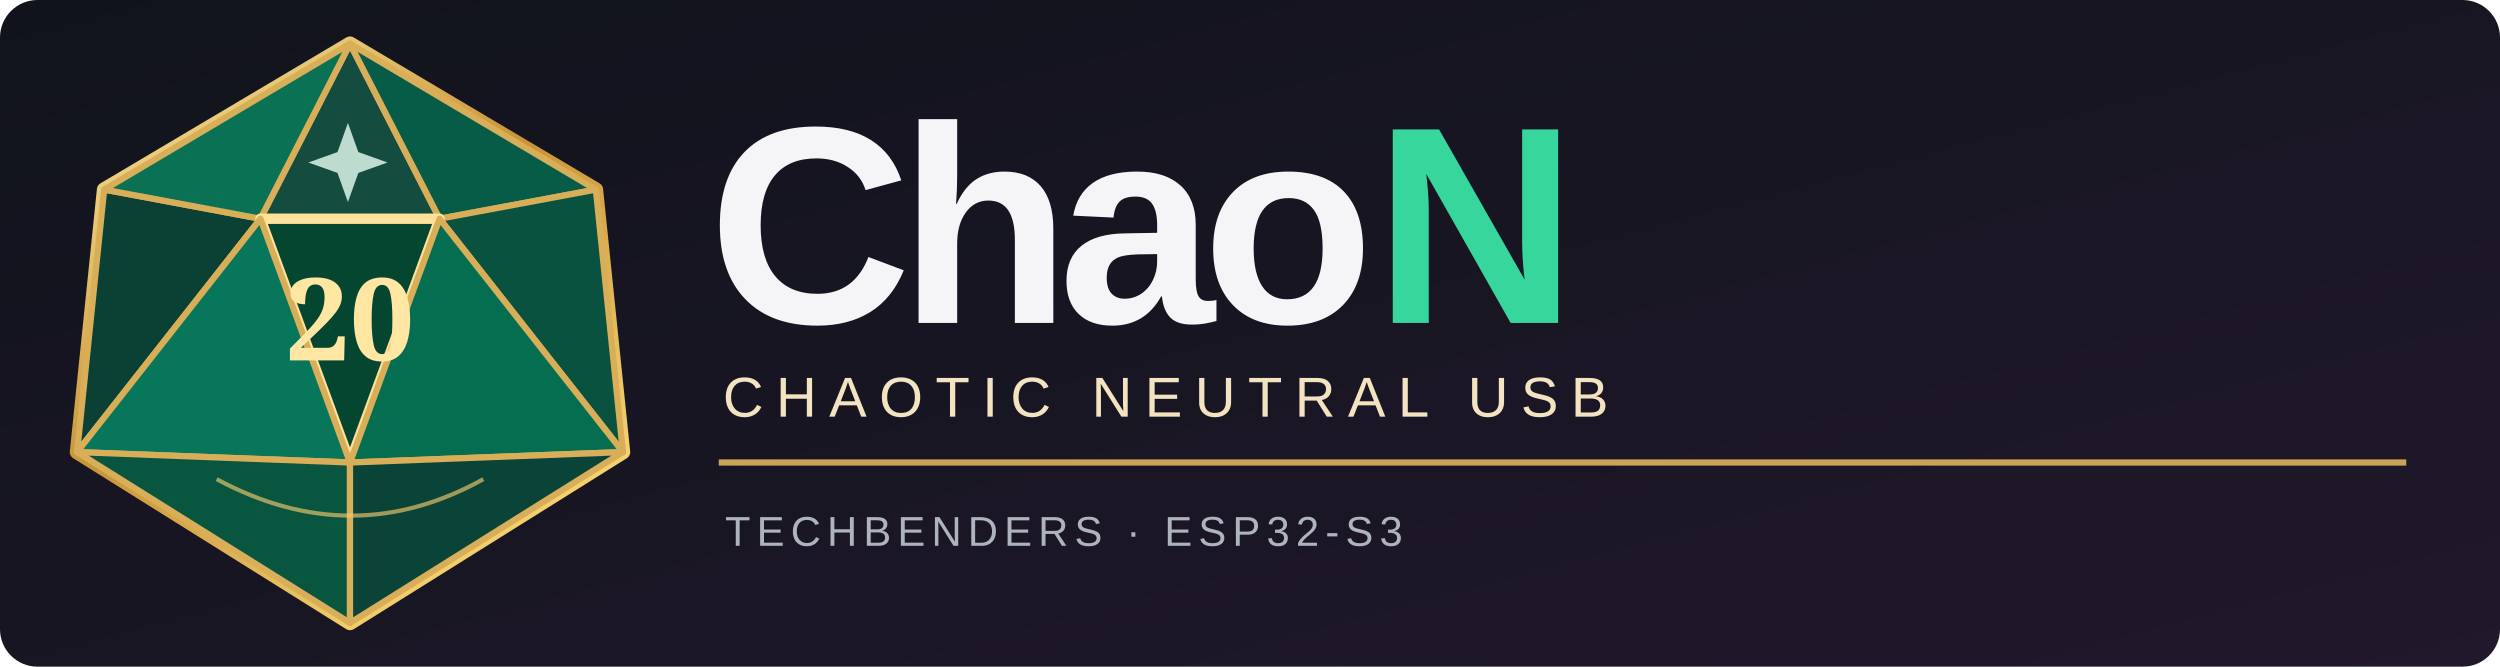
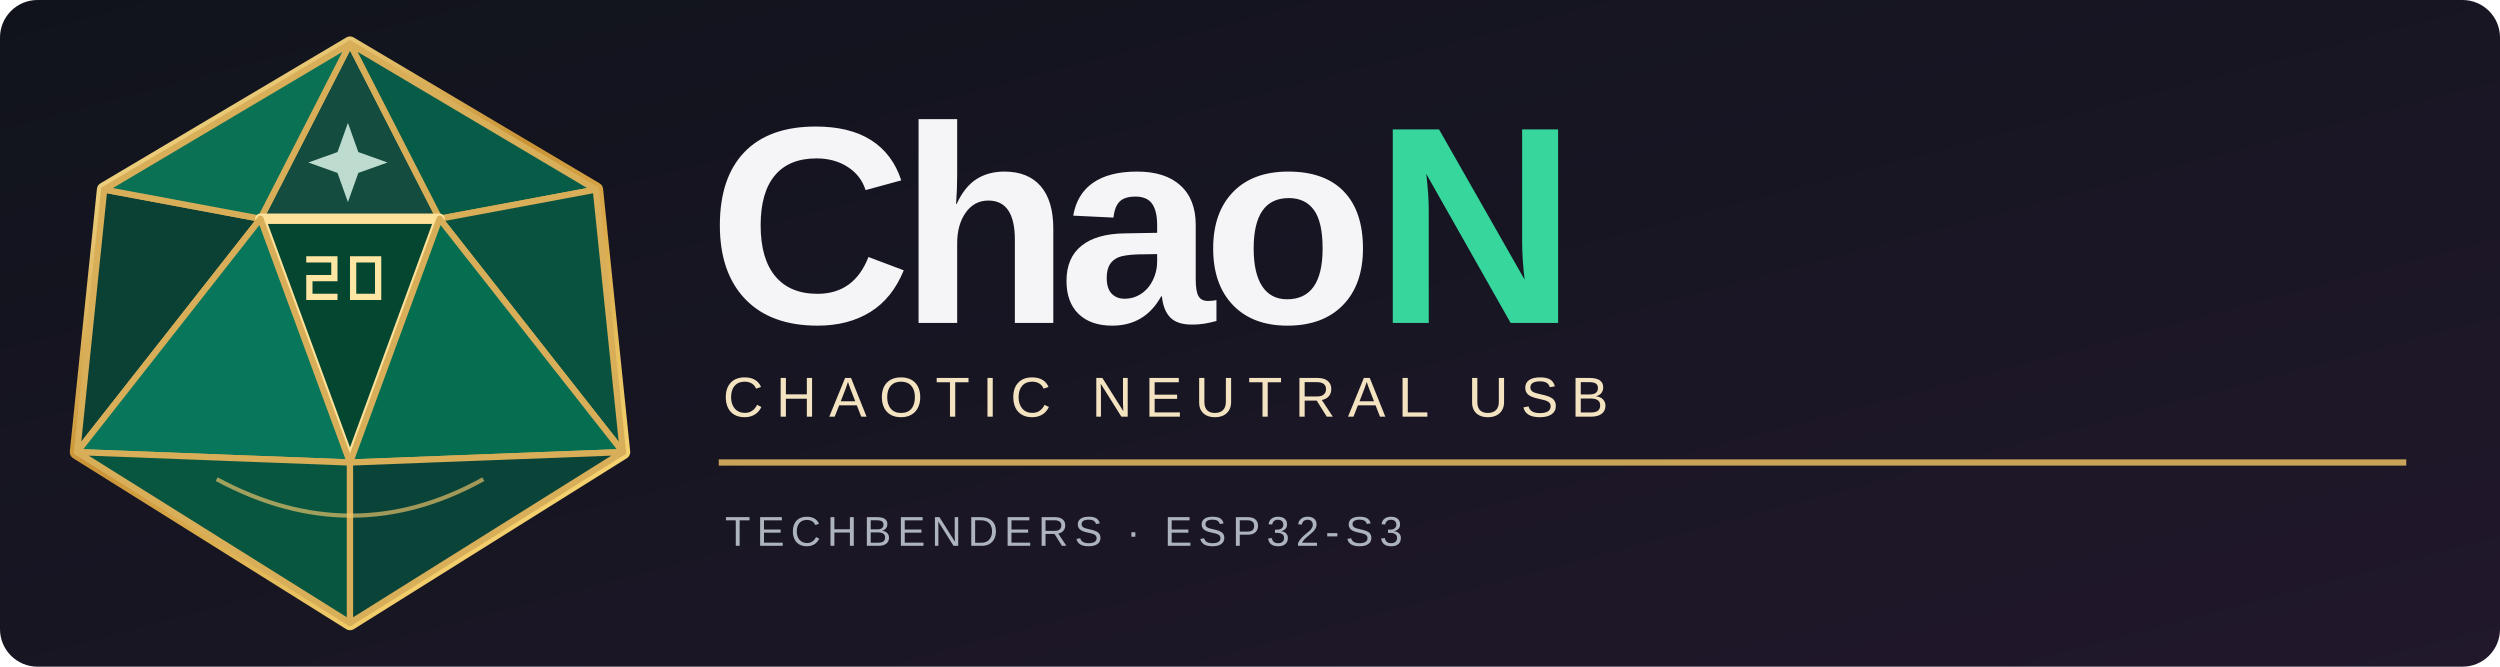
<svg xmlns="http://www.w3.org/2000/svg" width="1200" height="320" viewBox="0 0 1200 320" role="img" aria-labelledby="title desc">
  <defs>
    <linearGradient id="bg" x2="1" y2="1">
      <stop stop-color="#10131c" />
      <stop offset="1" stop-color="#21182b" />
    </linearGradient>
    <linearGradient id="emerald" x2=".75" y2="1">
      <stop stop-color="#0a342c" />
      <stop offset=".48" stop-color="#087c5b" />
      <stop offset="1" stop-color="#10b981" />
    </linearGradient>
    <linearGradient id="gold" x2=".7" y2="1">
      <stop stop-color="#fff0a4" />
      <stop offset=".5" stop-color="#c99336" />
      <stop offset="1" stop-color="#f9d975" />
    </linearGradient>
  </defs>
  <rect width="1200" height="320" rx="18" fill="url(#bg)" />
  <g transform="translate(36 15)" stroke-linejoin="round">
    <path d="M132 6 250 76 263 202 132 284 1 202 14 76Z" fill="url(#emerald)" stroke="url(#gold)" stroke-width="7" />
    <path d="M132 6 89 90 175 90Z" fill="#144d3f" stroke="#d8ae59" stroke-width="3" />
    <path d="M14 76 89 90 1 202Z" fill="#0b4034" stroke="#d8ae59" stroke-width="3" />
    <path d="M132 6 14 76 89 90Z" fill="#0b7155" stroke="#d8ae59" stroke-width="3" />
    <path d="M132 6 175 90 250 76Z" fill="#075c47" stroke="#d8ae59" stroke-width="3" />
    <path d="M250 76 175 90 263 202Z" fill="#09523f" stroke="#d8ae59" stroke-width="3" />
    <path d="M89 90 175 90 132 207Z" fill="#054630" stroke="#ffe29a" stroke-width="5" />
    <path d="M1 202 89 90 132 207Z" fill="#07765b" stroke="#d8ae59" stroke-width="3" />
    <path d="M263 202 175 90 132 207Z" fill="#056e51" stroke="#d8ae59" stroke-width="3" />
    <path d="M1 202 132 207 132 284Z" fill="#085540" stroke="#d8ae59" stroke-width="3" />
    <path d="M263 202 132 207 132 284Z" fill="#0a4338" stroke="#d8ae59" stroke-width="3" />
-     <text x="132" y="158" text-anchor="middle" font-family="Georgia,serif" font-size="55" font-weight="bold" fill="#ffe6a3">20</text>
+     <path d="M111 108h3v3h-3Z M114 108h3v3h-3Z M117 108h3v3h-3Z M120 108h3v3h-3Z M123 108h3v3h-3Z M132 108h3v3h-3Z M135 108h3v3h-3Z M138 108h3v3h-3Z M141 108h3v3h-3Z M144 108h3v3h-3Z M123 111h3v3h-3Z M132 111h3v3h-3Z M144 111h3v3h-3Z M123 114h3v3h-3Z M132 114h3v3h-3Z M144 114h3v3h-3Z M111 117h3v3h-3Z M114 117h3v3h-3Z M117 117h3v3h-3Z M120 117h3v3h-3Z M123 117h3v3h-3Z M132 117h3v3h-3Z M144 117h3v3h-3Z M111 120h3v3h-3Z M132 120h3v3h-3Z M144 120h3v3h-3Z M111 123h3v3h-3Z M132 123h3v3h-3Z M144 123h3v3h-3Z M111 126h3v3h-3Z M114 126h3v3h-3Z M117 126h3v3h-3Z M120 126h3v3h-3Z M123 126h3v3h-3Z M132 126h3v3h-3Z M135 126h3v3h-3Z M138 126h3v3h-3Z M141 126h3v3h-3Z M144 126h3v3h-3Z" fill="#ffe6a3" aria-label="20" />
    <path d="M131 44 136 58 150 63 136 68 131 82 126 68 112 63 126 58Z" fill="#e9fff2" opacity=".8" />
    <path d="M68 215q65 35 128 0" stroke="#f2c86c" stroke-width="2" fill="none" opacity=".65" />
  </g>
  <g font-family="Arial,Helvetica,sans-serif">
    <text x="340" y="155" font-size="135" font-weight="800" letter-spacing="-6" fill="#f5f5f7">Chao<tspan fill="#36d69d">N</tspan>
    </text>
    <text x="347" y="200" font-size="27" letter-spacing="6" fill="#f3e3c0">CHAOTIC NEUTRAL USB</text>
    <path d="M345 222H1155" stroke="#c9a357" stroke-width="3" />
    <text x="348" y="262" font-size="20" letter-spacing="3" fill="#aeb4bd">TECHBENDERS  ·  ESP32-S3</text>
  </g>
</svg>
